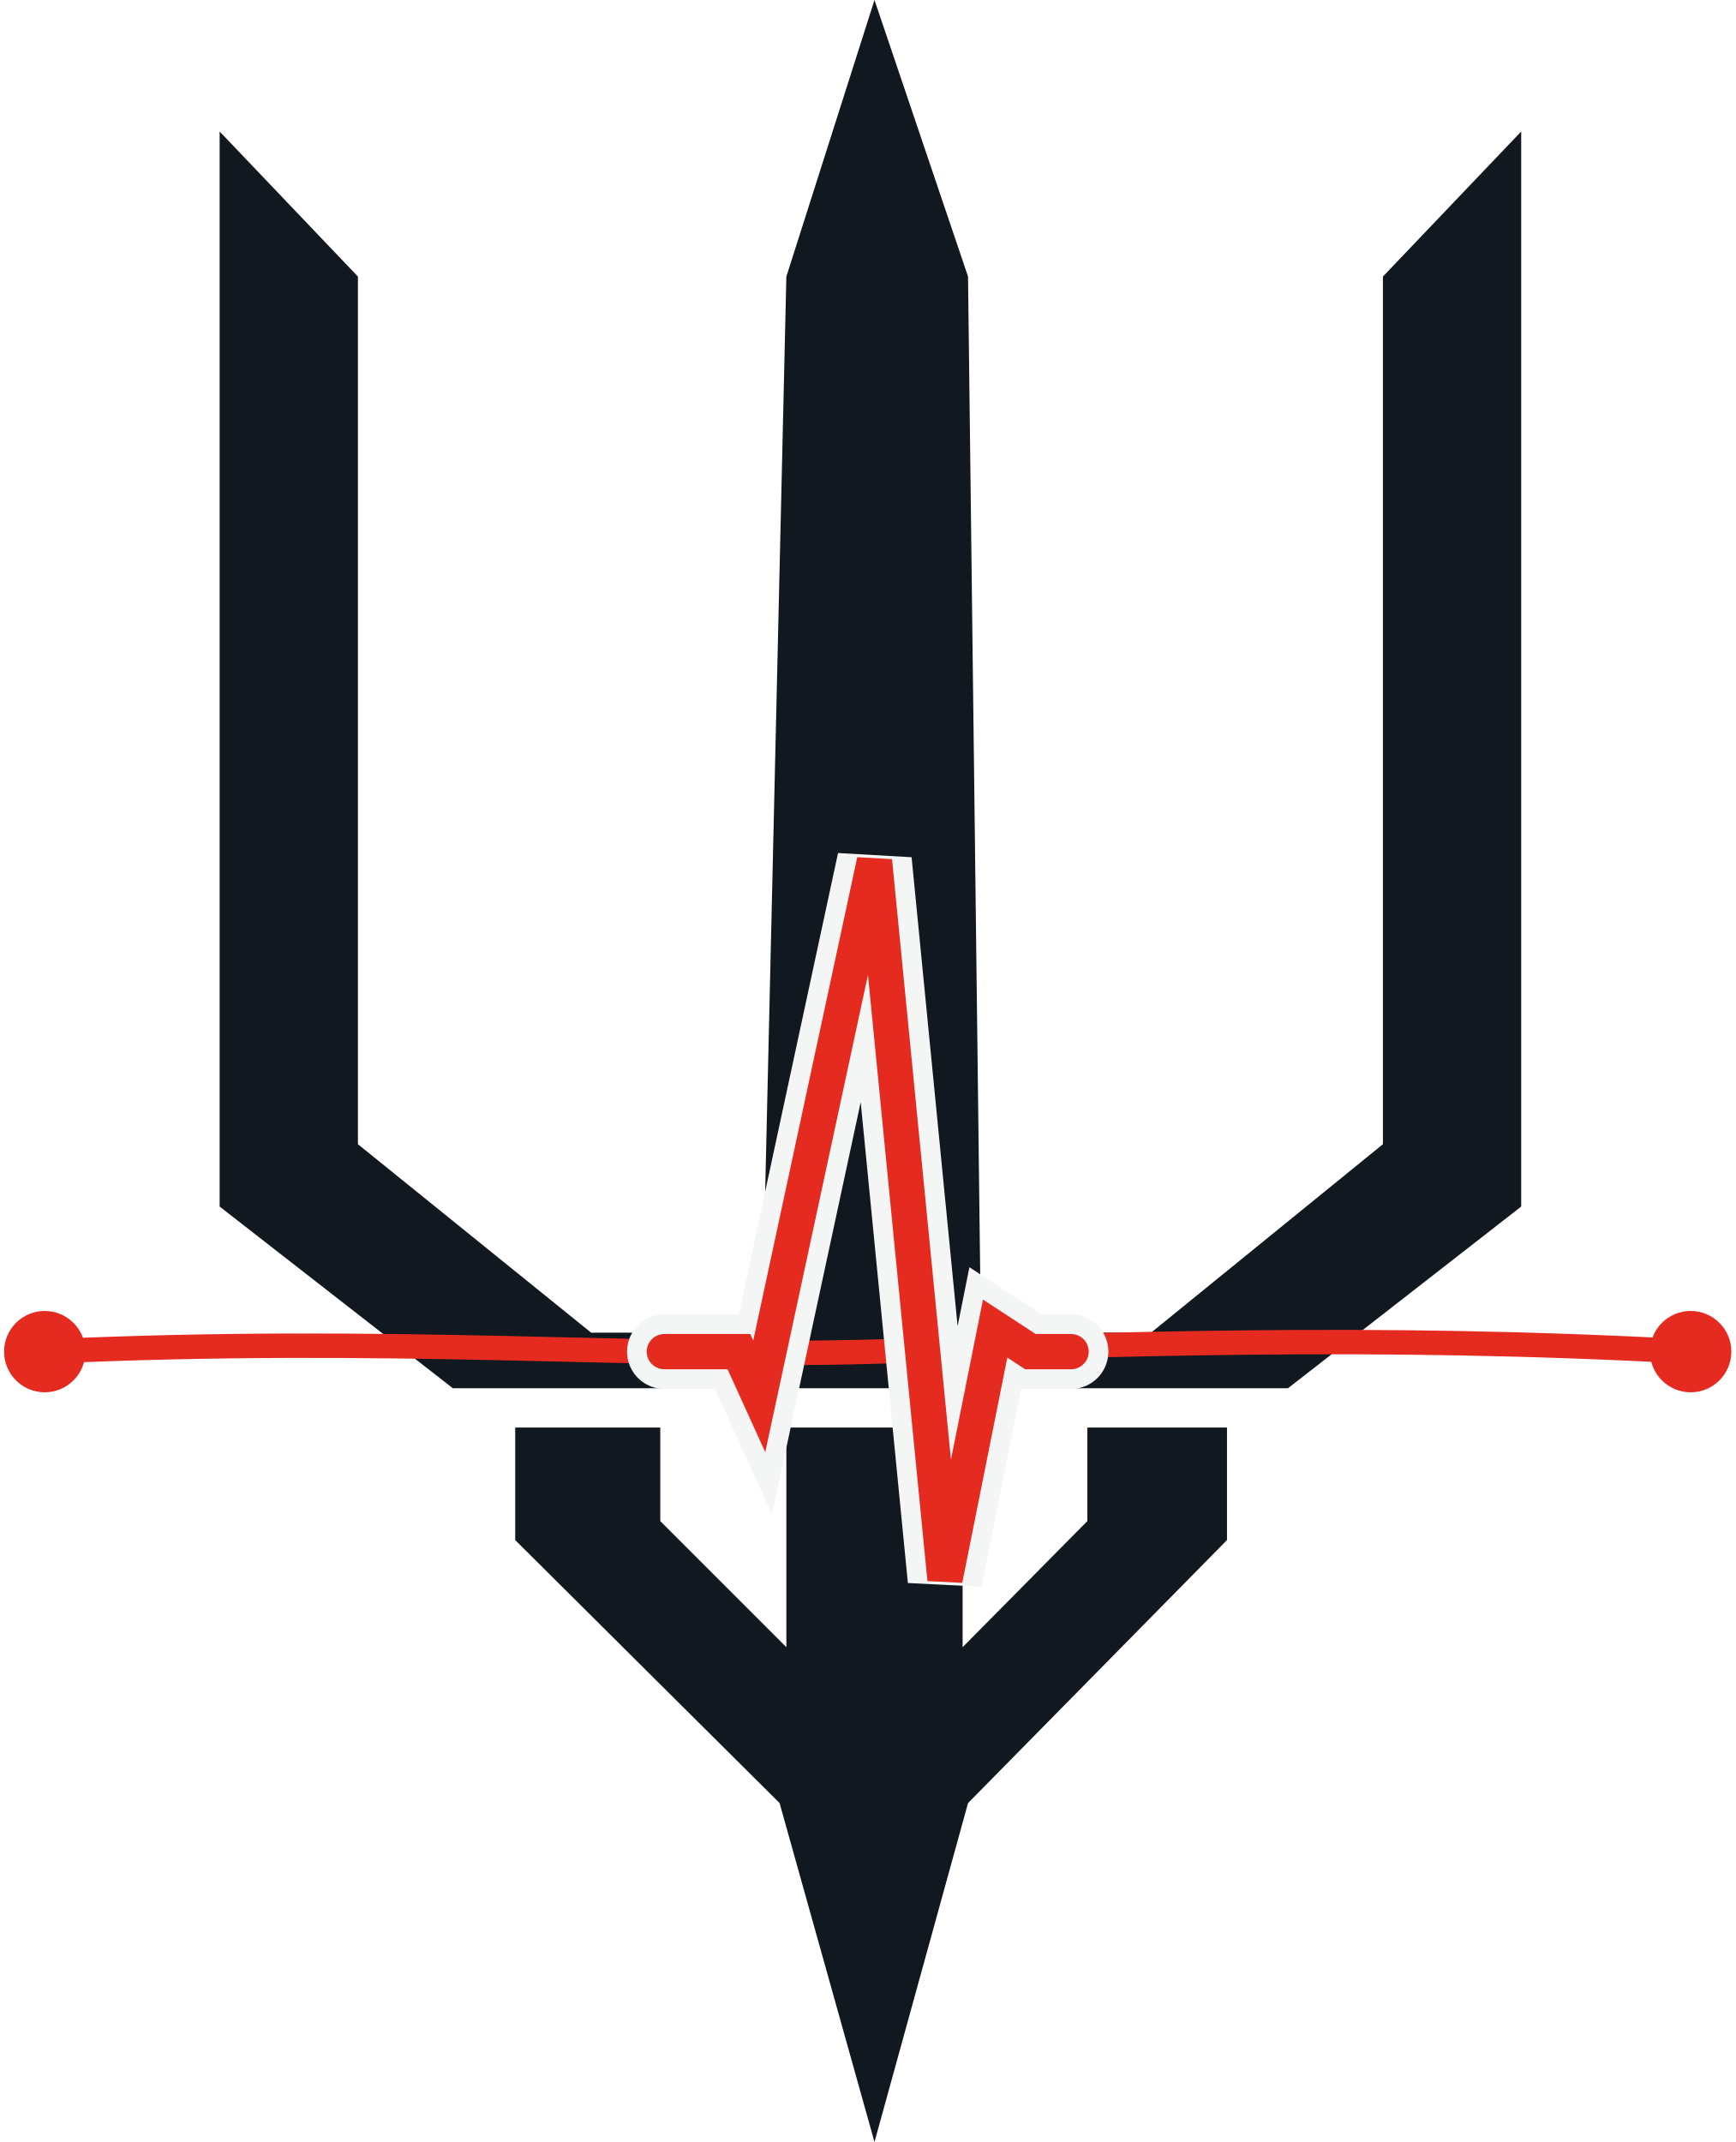
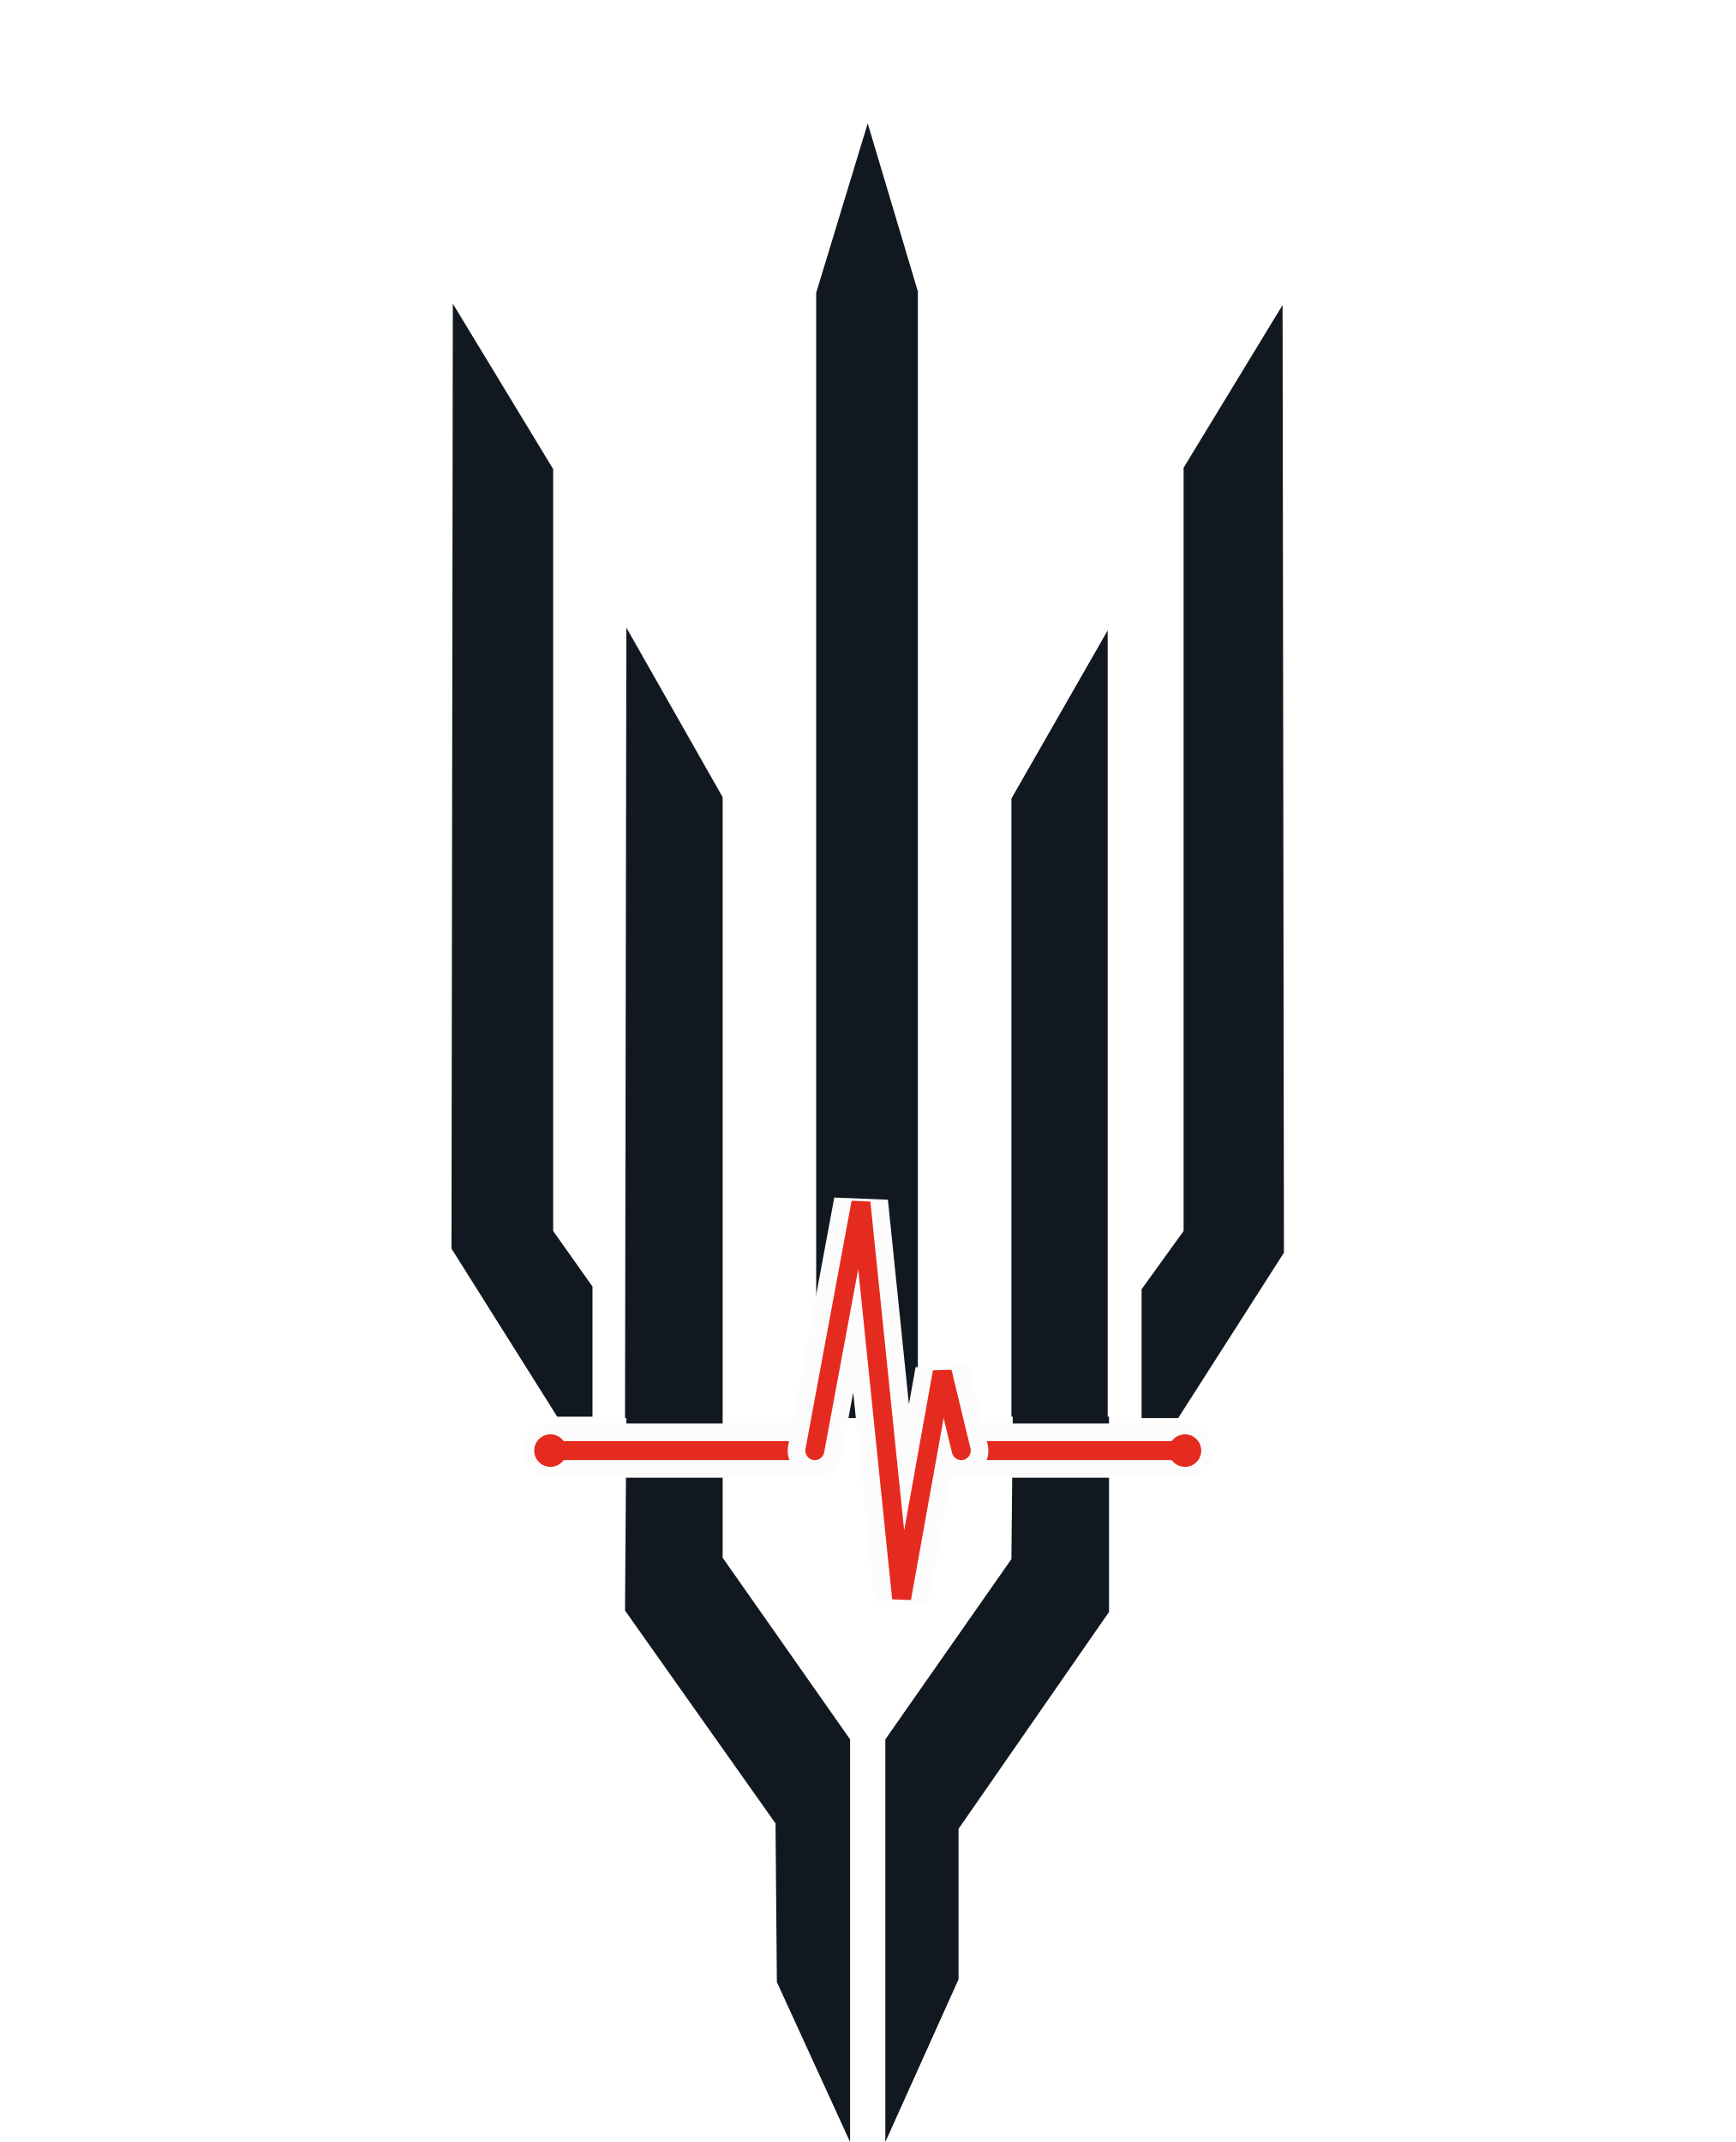
<svg xmlns="http://www.w3.org/2000/svg" viewBox="0 0 128 158" fill="none">
  <style>
		.iron-creed-mark__ink { fill: #111820; }
- 		.iron-creed-mark__outline { stroke: #f4f6f5; }
+ 		.iron-creed-mark__outline { stroke: #fcfcfc; }
		@media (prefers-color-scheme: dark) {
			.iron-creed-mark__ink { fill: #f4f6f5; }
- 			.iron-creed-mark__outline { stroke: #111820; }
+ 			.iron-creed-mark__outline { stroke: #111416; }
		}
	</style>
-   <path class="iron-creed-mark__ink" d="M16.2 9.7L26.4 20.4V84.4L43.6 98.3H56.6V102.4H33.4L16.2 89ZM64.5 0L71.4 20.4L72.4 102.4H56.1L58 20.4ZM112.2 9.7L102 20.4V84.4L84.9 98.3H72V102.4H95L112.2 89ZM38 105.3H48.7V112.2L58 121.5V105.3H71V121.5L80.2 112.2V105.3H90.5V113.6L71.4 133L64.5 158L57.5 133L38 113.6Z" />
-   <path d="M3.3 99.7C29 98.5 47 100.2 64.5 99.7C82 99.2 101 98.4 124.7 99.7" stroke="#e52b20" stroke-width="1.8" stroke-linecap="round" />
-   <path class="iron-creed-mark__outline" d="M49 99.7H54.5L56 103L64.5 63.5L69.7 116.5L73.4 98L76 99.7H79" stroke-width="5.5" stroke-linecap="round" stroke-linejoin="miter" />
-   <path d="M49 99.7H54.5L56 103L64.5 63.5L69.7 116.5L73.4 98L76 99.7H79" stroke="#e52b20" stroke-width="2.6" stroke-linecap="round" stroke-linejoin="miter" />
-   <circle cx="3.3" cy="99.7" r="3" fill="#e52b20" />
-   <circle cx="124.7" cy="99.7" r="3" fill="#e52b20" />
+   <path class="iron-creed-mark__ink" d="M64 9.1L67.7 21.5V104.6H60.2V21.6ZM33.4 22.4L40.8 34.6V90.8L43.7 94.9V104.5H41.1L33.3 92.1ZM94.6 22.5L94.7 92.4L86.9 104.6H84.2V95.1L87.3 90.8V34.5ZM46.2 46.3L53.3 58.8V104.6H46.1ZM81.7 46.5V104.5H74.6V58.9ZM46.2 104.5H53.3V114.9L62.7 128.3V158L57.3 146.2L57.2 134.5L46.1 118.8ZM74.7 104.5H81.8V118.9L70.7 134.9V146L65.3 158V128.3L74.6 115Z" />
+   <path class="iron-creed-mark__outline" d="M40.6 107H60.1M70.9 107H87.4" stroke-width="4" stroke-linecap="round" stroke-linejoin="miter" />
+   <path d="M40.6 107H60.1M70.9 107H87.4" stroke="#e52b20" stroke-width="1.4" stroke-linecap="round" stroke-linejoin="miter" />
+   <path class="iron-creed-mark__outline" d="M60.1 107L63.5 88.7L66.5 117.9L69.5 101.2L70.9 107" stroke-width="4" stroke-linecap="round" stroke-linejoin="miter" />
+   <path d="M60.1 107L63.5 88.7L66.5 117.9L69.5 101.2L70.9 107" stroke="#e52b20" stroke-width="1.4" stroke-linecap="round" stroke-linejoin="miter" />
+   <circle cx="40.6" cy="107" r="1.2" fill="#e52b20" />
+   <circle cx="87.4" cy="107" r="1.2" fill="#e52b20" />
</svg>
